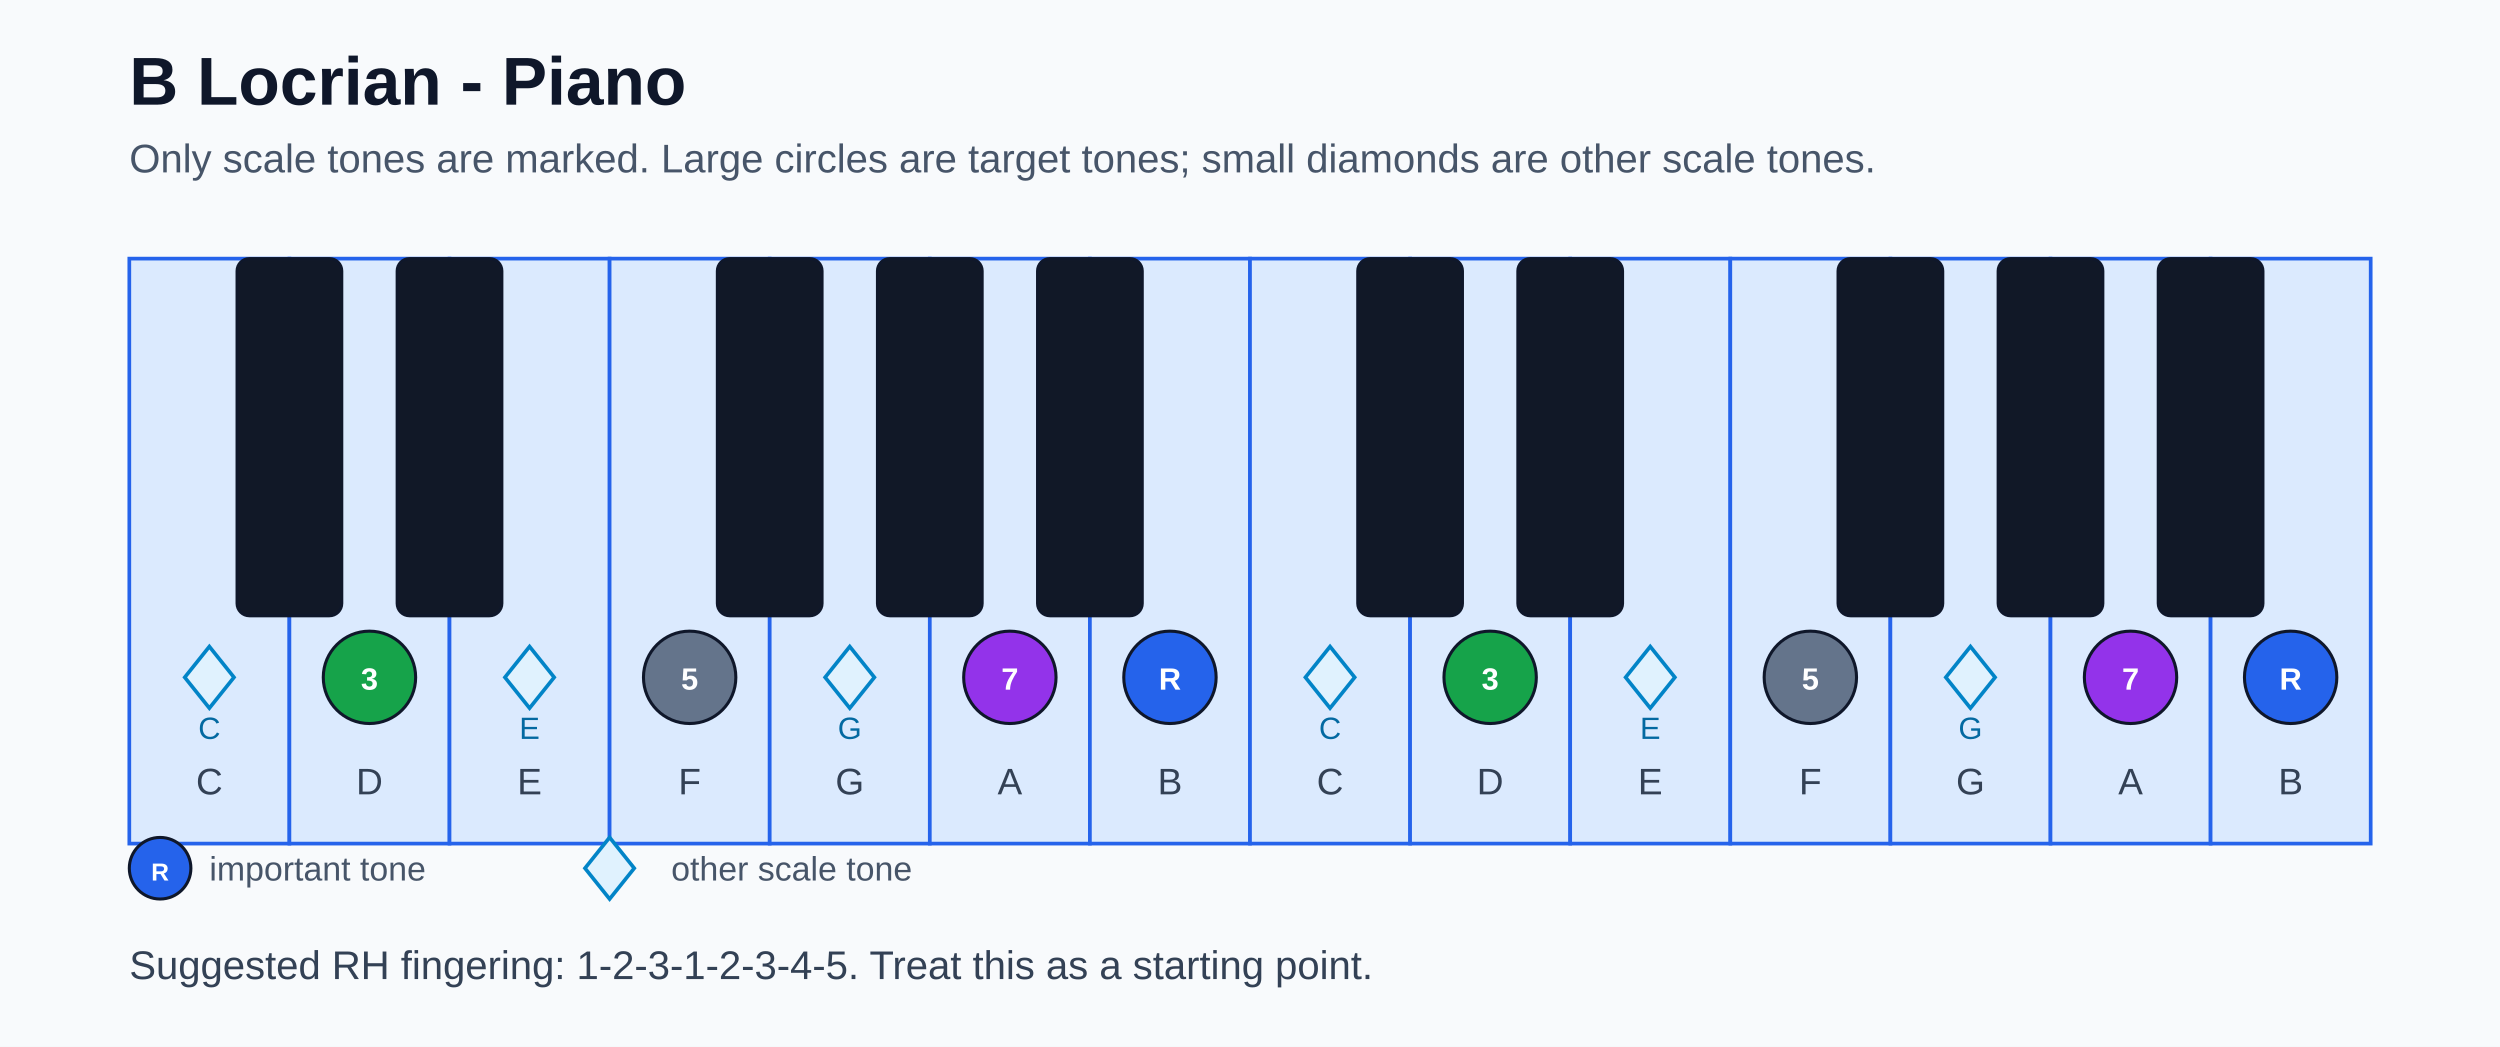
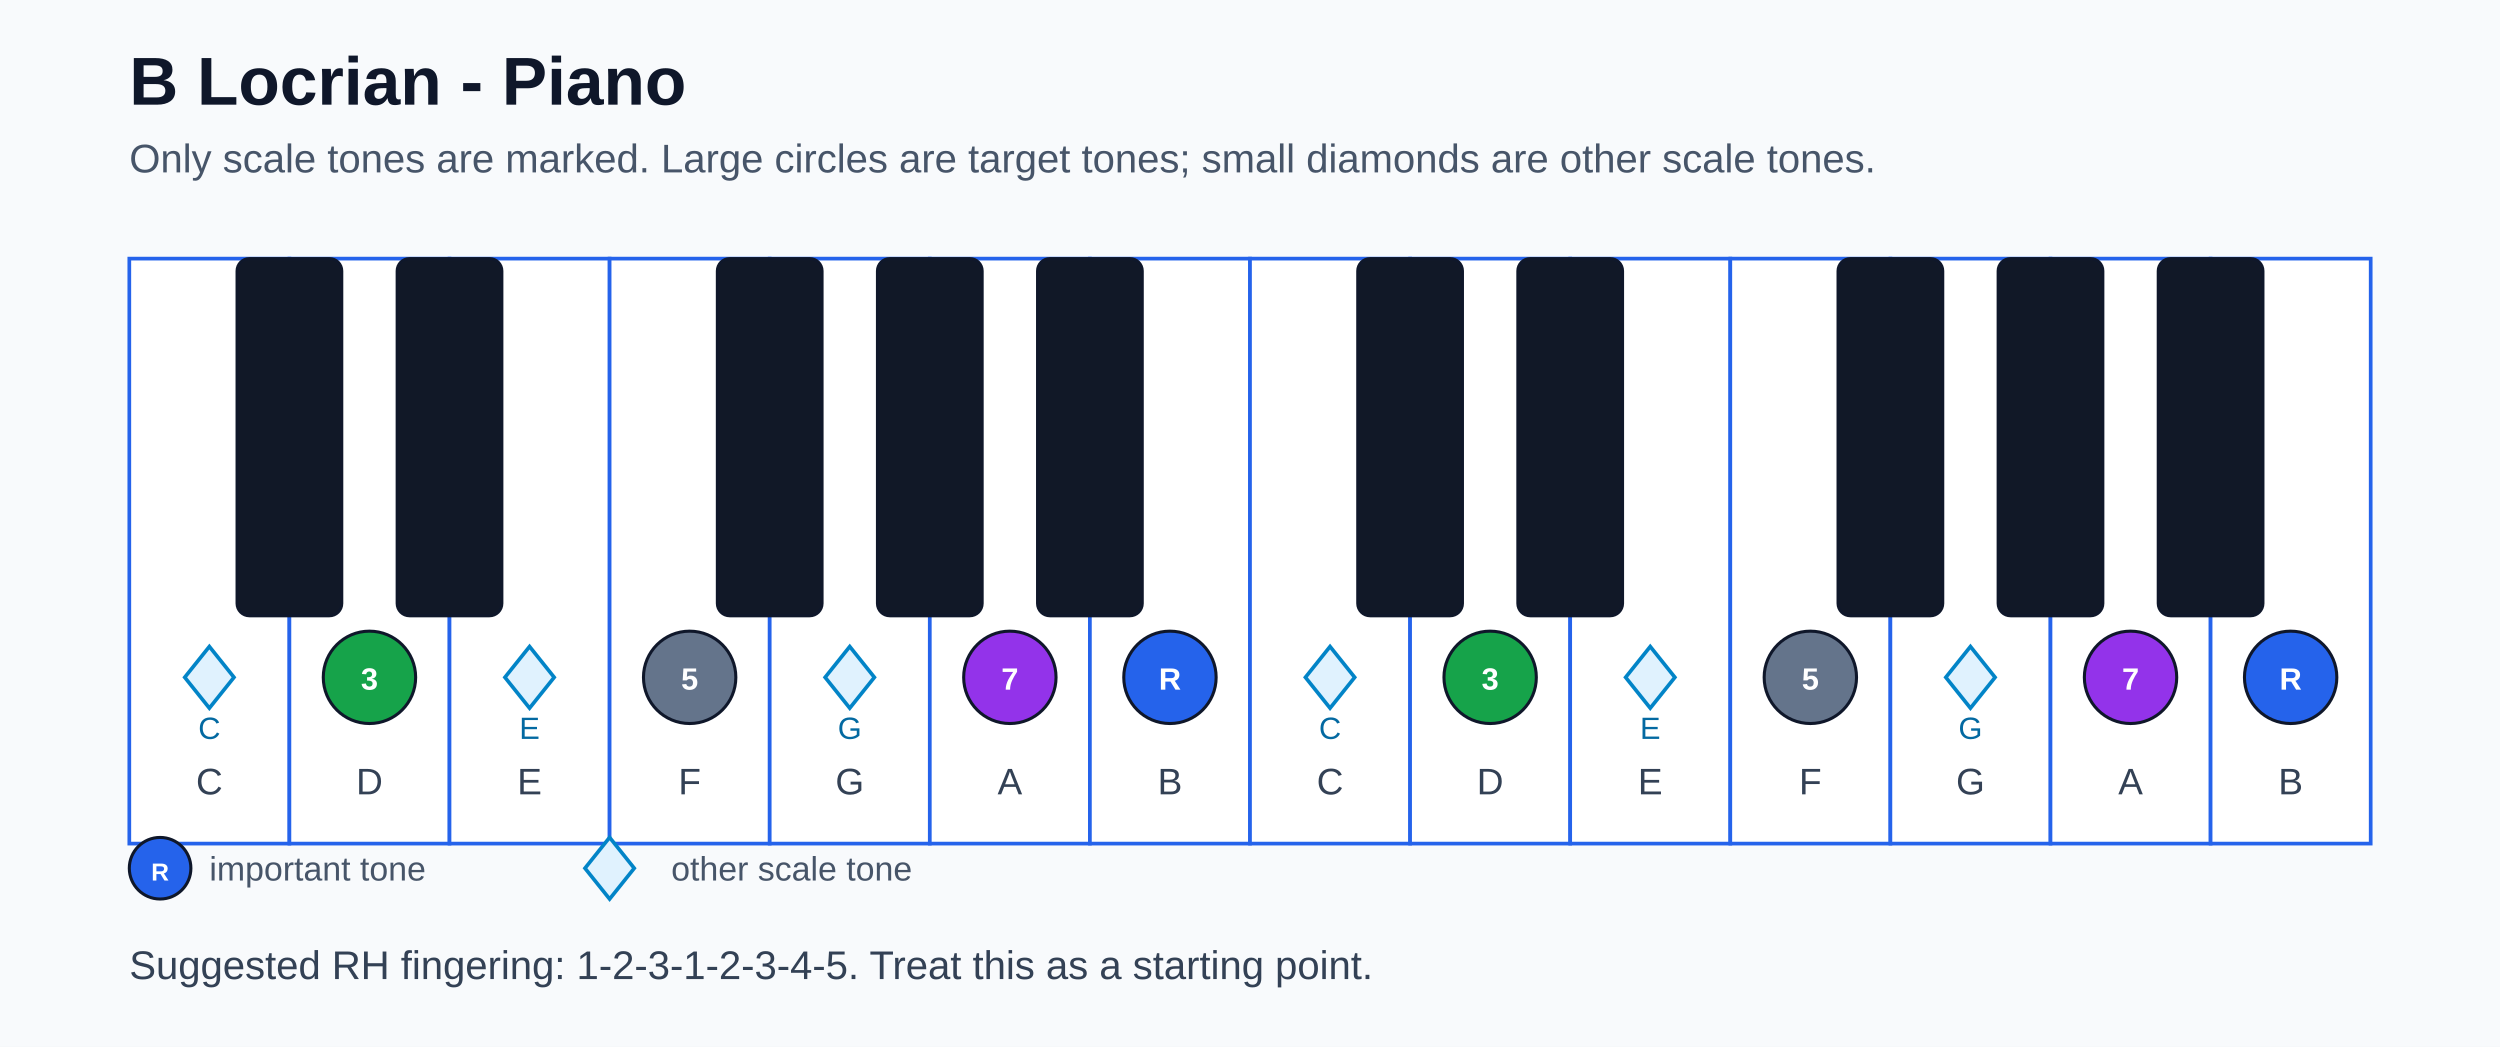
<svg xmlns="http://www.w3.org/2000/svg" width="812" height="340" viewBox="0 0 812 340">
  <rect width="100%" height="100%" fill="#f8fafc" />
  <text x="42" y="34" font-family="Arial, sans-serif" font-size="22" font-weight="700" fill="#0f172a">B Locrian - Piano</text>
  <text x="42" y="56" font-family="Arial, sans-serif" font-size="13" fill="#475569">Only scale tones are marked. Large circles are target tones; small diamonds are other scale tones.</text>
-   <rect x="42" y="84" width="52" height="190" fill="#dbeafe" stroke="#2563eb" stroke-width="1.2" />
+   <rect x="42" y="84" width="52" height="190" fill="#ffffff" stroke="#2563eb" stroke-width="1.2" />
  <text x="68.0" y="258" text-anchor="middle" font-family="Arial, sans-serif" font-size="12" fill="#334155">C</text>
  <polygon points="68.0,210 76.0,220 68.0,230 60.0,220" fill="#e0f2fe" stroke="#0284c7" stroke-width="1.2" />
  <text x="68.0" y="240" text-anchor="middle" font-family="Arial, sans-serif" font-size="10" fill="#0369a1">C</text>
-   <rect x="94" y="84" width="52" height="190" fill="#dbeafe" stroke="#2563eb" stroke-width="1.2" />
+   <rect x="94" y="84" width="52" height="190" fill="#ffffff" stroke="#2563eb" stroke-width="1.2" />
  <text x="120.0" y="258" text-anchor="middle" font-family="Arial, sans-serif" font-size="12" fill="#334155">D</text>
  <circle cx="120.0" cy="220" r="15" fill="#16a34a" stroke="#0f172a" stroke-width="1" />
  <text x="120.0" y="224" text-anchor="middle" font-family="Arial, sans-serif" font-size="10" font-weight="700" fill="#ffffff">3</text>
-   <rect x="146" y="84" width="52" height="190" fill="#dbeafe" stroke="#2563eb" stroke-width="1.2" />
+   <rect x="146" y="84" width="52" height="190" fill="#ffffff" stroke="#2563eb" stroke-width="1.2" />
  <text x="172.0" y="258" text-anchor="middle" font-family="Arial, sans-serif" font-size="12" fill="#334155">E</text>
  <polygon points="172.0,210 180.0,220 172.0,230 164.0,220" fill="#e0f2fe" stroke="#0284c7" stroke-width="1.2" />
  <text x="172.0" y="240" text-anchor="middle" font-family="Arial, sans-serif" font-size="10" fill="#0369a1">E</text>
-   <rect x="198" y="84" width="52" height="190" fill="#dbeafe" stroke="#2563eb" stroke-width="1.2" />
+   <rect x="198" y="84" width="52" height="190" fill="#ffffff" stroke="#2563eb" stroke-width="1.2" />
  <text x="224.0" y="258" text-anchor="middle" font-family="Arial, sans-serif" font-size="12" fill="#334155">F</text>
  <circle cx="224.0" cy="220" r="15" fill="#64748b" stroke="#0f172a" stroke-width="1" />
  <text x="224.0" y="224" text-anchor="middle" font-family="Arial, sans-serif" font-size="10" font-weight="700" fill="#ffffff">5</text>
-   <rect x="250" y="84" width="52" height="190" fill="#dbeafe" stroke="#2563eb" stroke-width="1.2" />
+   <rect x="250" y="84" width="52" height="190" fill="#ffffff" stroke="#2563eb" stroke-width="1.2" />
  <text x="276.0" y="258" text-anchor="middle" font-family="Arial, sans-serif" font-size="12" fill="#334155">G</text>
  <polygon points="276.0,210 284.0,220 276.0,230 268.0,220" fill="#e0f2fe" stroke="#0284c7" stroke-width="1.2" />
  <text x="276.0" y="240" text-anchor="middle" font-family="Arial, sans-serif" font-size="10" fill="#0369a1">G</text>
-   <rect x="302" y="84" width="52" height="190" fill="#dbeafe" stroke="#2563eb" stroke-width="1.2" />
+   <rect x="302" y="84" width="52" height="190" fill="#ffffff" stroke="#2563eb" stroke-width="1.2" />
  <text x="328.0" y="258" text-anchor="middle" font-family="Arial, sans-serif" font-size="12" fill="#334155">A</text>
  <circle cx="328.0" cy="220" r="15" fill="#9333ea" stroke="#0f172a" stroke-width="1" />
  <text x="328.0" y="224" text-anchor="middle" font-family="Arial, sans-serif" font-size="10" font-weight="700" fill="#ffffff">7</text>
-   <rect x="354" y="84" width="52" height="190" fill="#dbeafe" stroke="#2563eb" stroke-width="1.2" />
+   <rect x="354" y="84" width="52" height="190" fill="#ffffff" stroke="#2563eb" stroke-width="1.2" />
  <text x="380.0" y="258" text-anchor="middle" font-family="Arial, sans-serif" font-size="12" fill="#334155">B</text>
  <circle cx="380.0" cy="220" r="15" fill="#2563eb" stroke="#0f172a" stroke-width="1" />
  <text x="380.0" y="224" text-anchor="middle" font-family="Arial, sans-serif" font-size="10" font-weight="700" fill="#ffffff">R</text>
-   <rect x="406" y="84" width="52" height="190" fill="#dbeafe" stroke="#2563eb" stroke-width="1.2" />
+   <rect x="406" y="84" width="52" height="190" fill="#ffffff" stroke="#2563eb" stroke-width="1.2" />
  <text x="432.0" y="258" text-anchor="middle" font-family="Arial, sans-serif" font-size="12" fill="#334155">C</text>
  <polygon points="432.0,210 440.0,220 432.0,230 424.0,220" fill="#e0f2fe" stroke="#0284c7" stroke-width="1.2" />
  <text x="432.0" y="240" text-anchor="middle" font-family="Arial, sans-serif" font-size="10" fill="#0369a1">C</text>
-   <rect x="458" y="84" width="52" height="190" fill="#dbeafe" stroke="#2563eb" stroke-width="1.2" />
+   <rect x="458" y="84" width="52" height="190" fill="#ffffff" stroke="#2563eb" stroke-width="1.2" />
  <text x="484.0" y="258" text-anchor="middle" font-family="Arial, sans-serif" font-size="12" fill="#334155">D</text>
  <circle cx="484.0" cy="220" r="15" fill="#16a34a" stroke="#0f172a" stroke-width="1" />
  <text x="484.0" y="224" text-anchor="middle" font-family="Arial, sans-serif" font-size="10" font-weight="700" fill="#ffffff">3</text>
-   <rect x="510" y="84" width="52" height="190" fill="#dbeafe" stroke="#2563eb" stroke-width="1.2" />
+   <rect x="510" y="84" width="52" height="190" fill="#ffffff" stroke="#2563eb" stroke-width="1.2" />
  <text x="536.0" y="258" text-anchor="middle" font-family="Arial, sans-serif" font-size="12" fill="#334155">E</text>
  <polygon points="536.0,210 544.0,220 536.0,230 528.0,220" fill="#e0f2fe" stroke="#0284c7" stroke-width="1.2" />
  <text x="536.0" y="240" text-anchor="middle" font-family="Arial, sans-serif" font-size="10" fill="#0369a1">E</text>
-   <rect x="562" y="84" width="52" height="190" fill="#dbeafe" stroke="#2563eb" stroke-width="1.2" />
+   <rect x="562" y="84" width="52" height="190" fill="#ffffff" stroke="#2563eb" stroke-width="1.2" />
  <text x="588.0" y="258" text-anchor="middle" font-family="Arial, sans-serif" font-size="12" fill="#334155">F</text>
  <circle cx="588.0" cy="220" r="15" fill="#64748b" stroke="#0f172a" stroke-width="1" />
  <text x="588.0" y="224" text-anchor="middle" font-family="Arial, sans-serif" font-size="10" font-weight="700" fill="#ffffff">5</text>
-   <rect x="614" y="84" width="52" height="190" fill="#dbeafe" stroke="#2563eb" stroke-width="1.2" />
+   <rect x="614" y="84" width="52" height="190" fill="#ffffff" stroke="#2563eb" stroke-width="1.2" />
  <text x="640.0" y="258" text-anchor="middle" font-family="Arial, sans-serif" font-size="12" fill="#334155">G</text>
  <polygon points="640.0,210 648.0,220 640.0,230 632.0,220" fill="#e0f2fe" stroke="#0284c7" stroke-width="1.2" />
  <text x="640.0" y="240" text-anchor="middle" font-family="Arial, sans-serif" font-size="10" fill="#0369a1">G</text>
-   <rect x="666" y="84" width="52" height="190" fill="#dbeafe" stroke="#2563eb" stroke-width="1.2" />
+   <rect x="666" y="84" width="52" height="190" fill="#ffffff" stroke="#2563eb" stroke-width="1.2" />
  <text x="692.0" y="258" text-anchor="middle" font-family="Arial, sans-serif" font-size="12" fill="#334155">A</text>
  <circle cx="692.0" cy="220" r="15" fill="#9333ea" stroke="#0f172a" stroke-width="1" />
  <text x="692.0" y="224" text-anchor="middle" font-family="Arial, sans-serif" font-size="10" font-weight="700" fill="#ffffff">7</text>
-   <rect x="718" y="84" width="52" height="190" fill="#dbeafe" stroke="#2563eb" stroke-width="1.2" />
+   <rect x="718" y="84" width="52" height="190" fill="#ffffff" stroke="#2563eb" stroke-width="1.2" />
  <text x="744.0" y="258" text-anchor="middle" font-family="Arial, sans-serif" font-size="12" fill="#334155">B</text>
  <circle cx="744.0" cy="220" r="15" fill="#2563eb" stroke="#0f172a" stroke-width="1" />
  <text x="744.0" y="224" text-anchor="middle" font-family="Arial, sans-serif" font-size="10" font-weight="700" fill="#ffffff">R</text>
  <rect x="77.0" y="84" width="34" height="116" rx="4" fill="#111827" stroke="#0f172a" stroke-width="1" />
  <rect x="129.0" y="84" width="34" height="116" rx="4" fill="#111827" stroke="#0f172a" stroke-width="1" />
  <rect x="233.0" y="84" width="34" height="116" rx="4" fill="#111827" stroke="#0f172a" stroke-width="1" />
  <rect x="285.0" y="84" width="34" height="116" rx="4" fill="#111827" stroke="#0f172a" stroke-width="1" />
  <rect x="337.0" y="84" width="34" height="116" rx="4" fill="#111827" stroke="#0f172a" stroke-width="1" />
  <rect x="441.0" y="84" width="34" height="116" rx="4" fill="#111827" stroke="#0f172a" stroke-width="1" />
  <rect x="493.0" y="84" width="34" height="116" rx="4" fill="#111827" stroke="#0f172a" stroke-width="1" />
  <rect x="597.0" y="84" width="34" height="116" rx="4" fill="#111827" stroke="#0f172a" stroke-width="1" />
  <rect x="649.0" y="84" width="34" height="116" rx="4" fill="#111827" stroke="#0f172a" stroke-width="1" />
  <rect x="701.0" y="84" width="34" height="116" rx="4" fill="#111827" stroke="#0f172a" stroke-width="1" />
  <circle cx="52" cy="282" r="10" fill="#2563eb" stroke="#0f172a" stroke-width="1" />
  <text x="52" y="286" text-anchor="middle" font-family="Arial, sans-serif" font-size="8" font-weight="700" fill="#ffffff">R</text>
  <text x="68" y="286" font-family="Arial, sans-serif" font-size="11" fill="#475569">important tone</text>
  <polygon points="198,272 206,282 198,292 190,282" fill="#e0f2fe" stroke="#0284c7" stroke-width="1.2" />
  <text x="218" y="286" font-family="Arial, sans-serif" font-size="11" fill="#475569">other scale tone</text>
  <text x="42" y="318" font-family="Arial, sans-serif" font-size="13" fill="#334155">Suggested RH fingering: 1-2-3-1-2-3-4-5. Treat this as a starting point.</text>
</svg>
